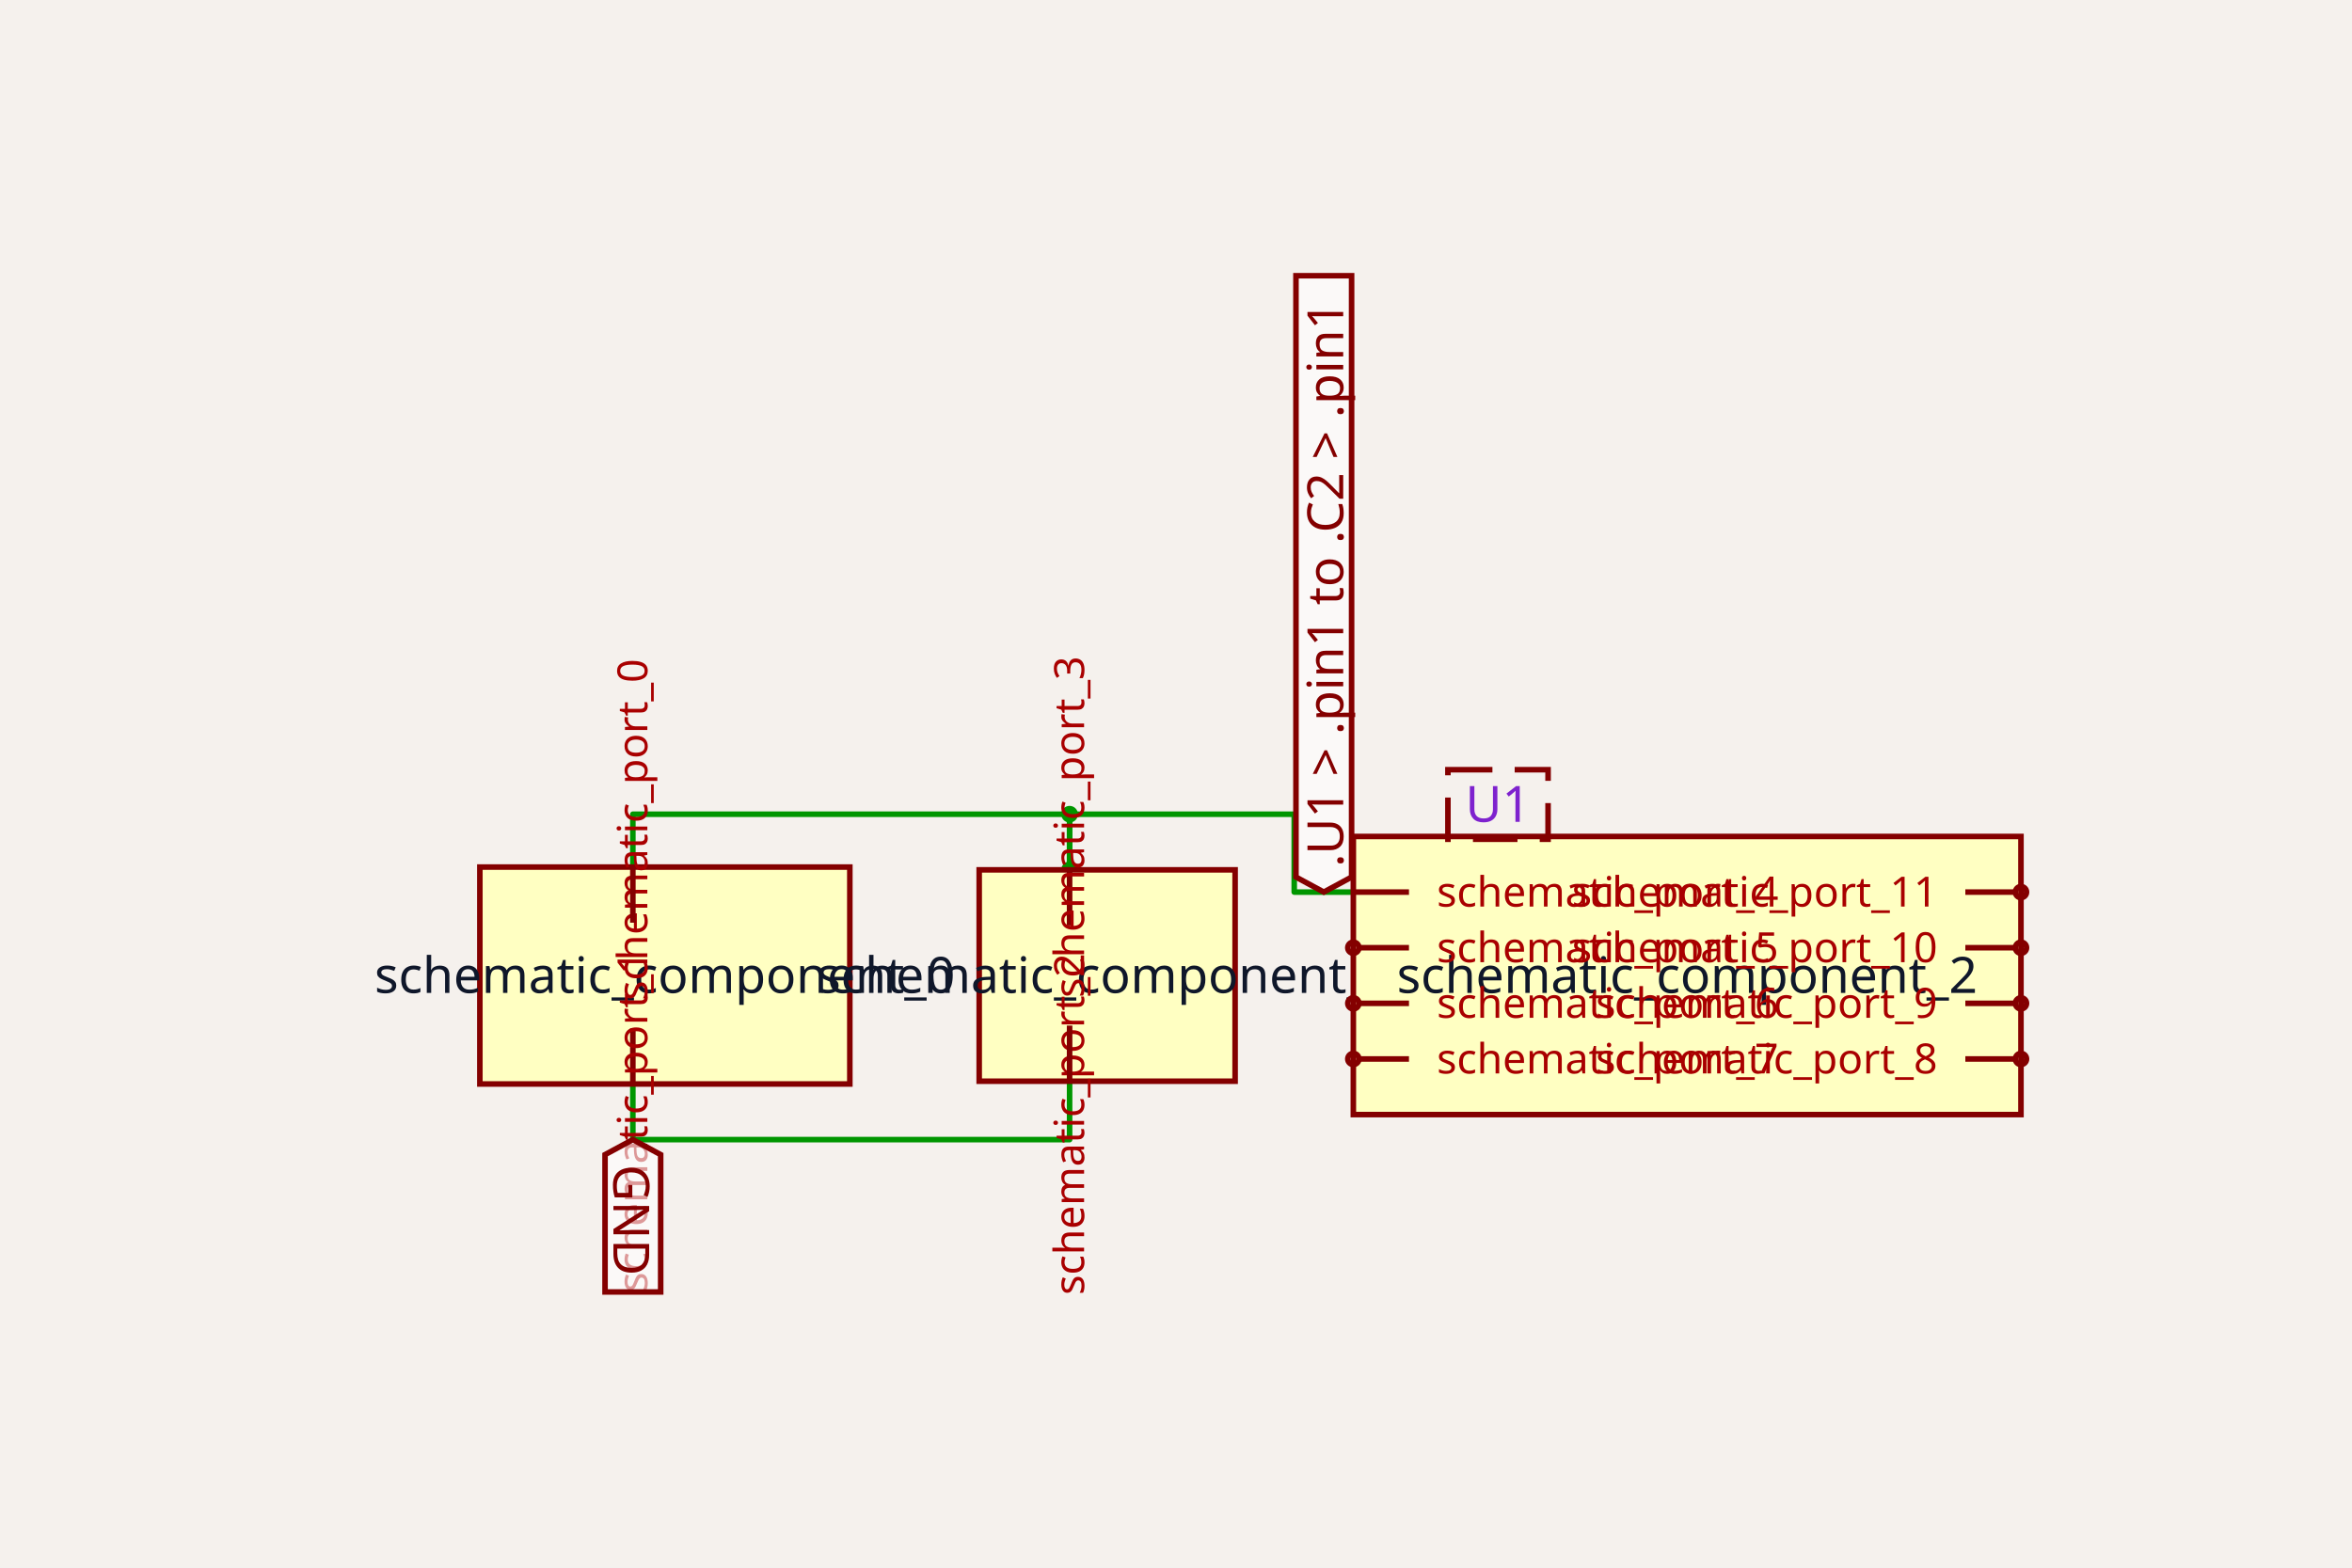
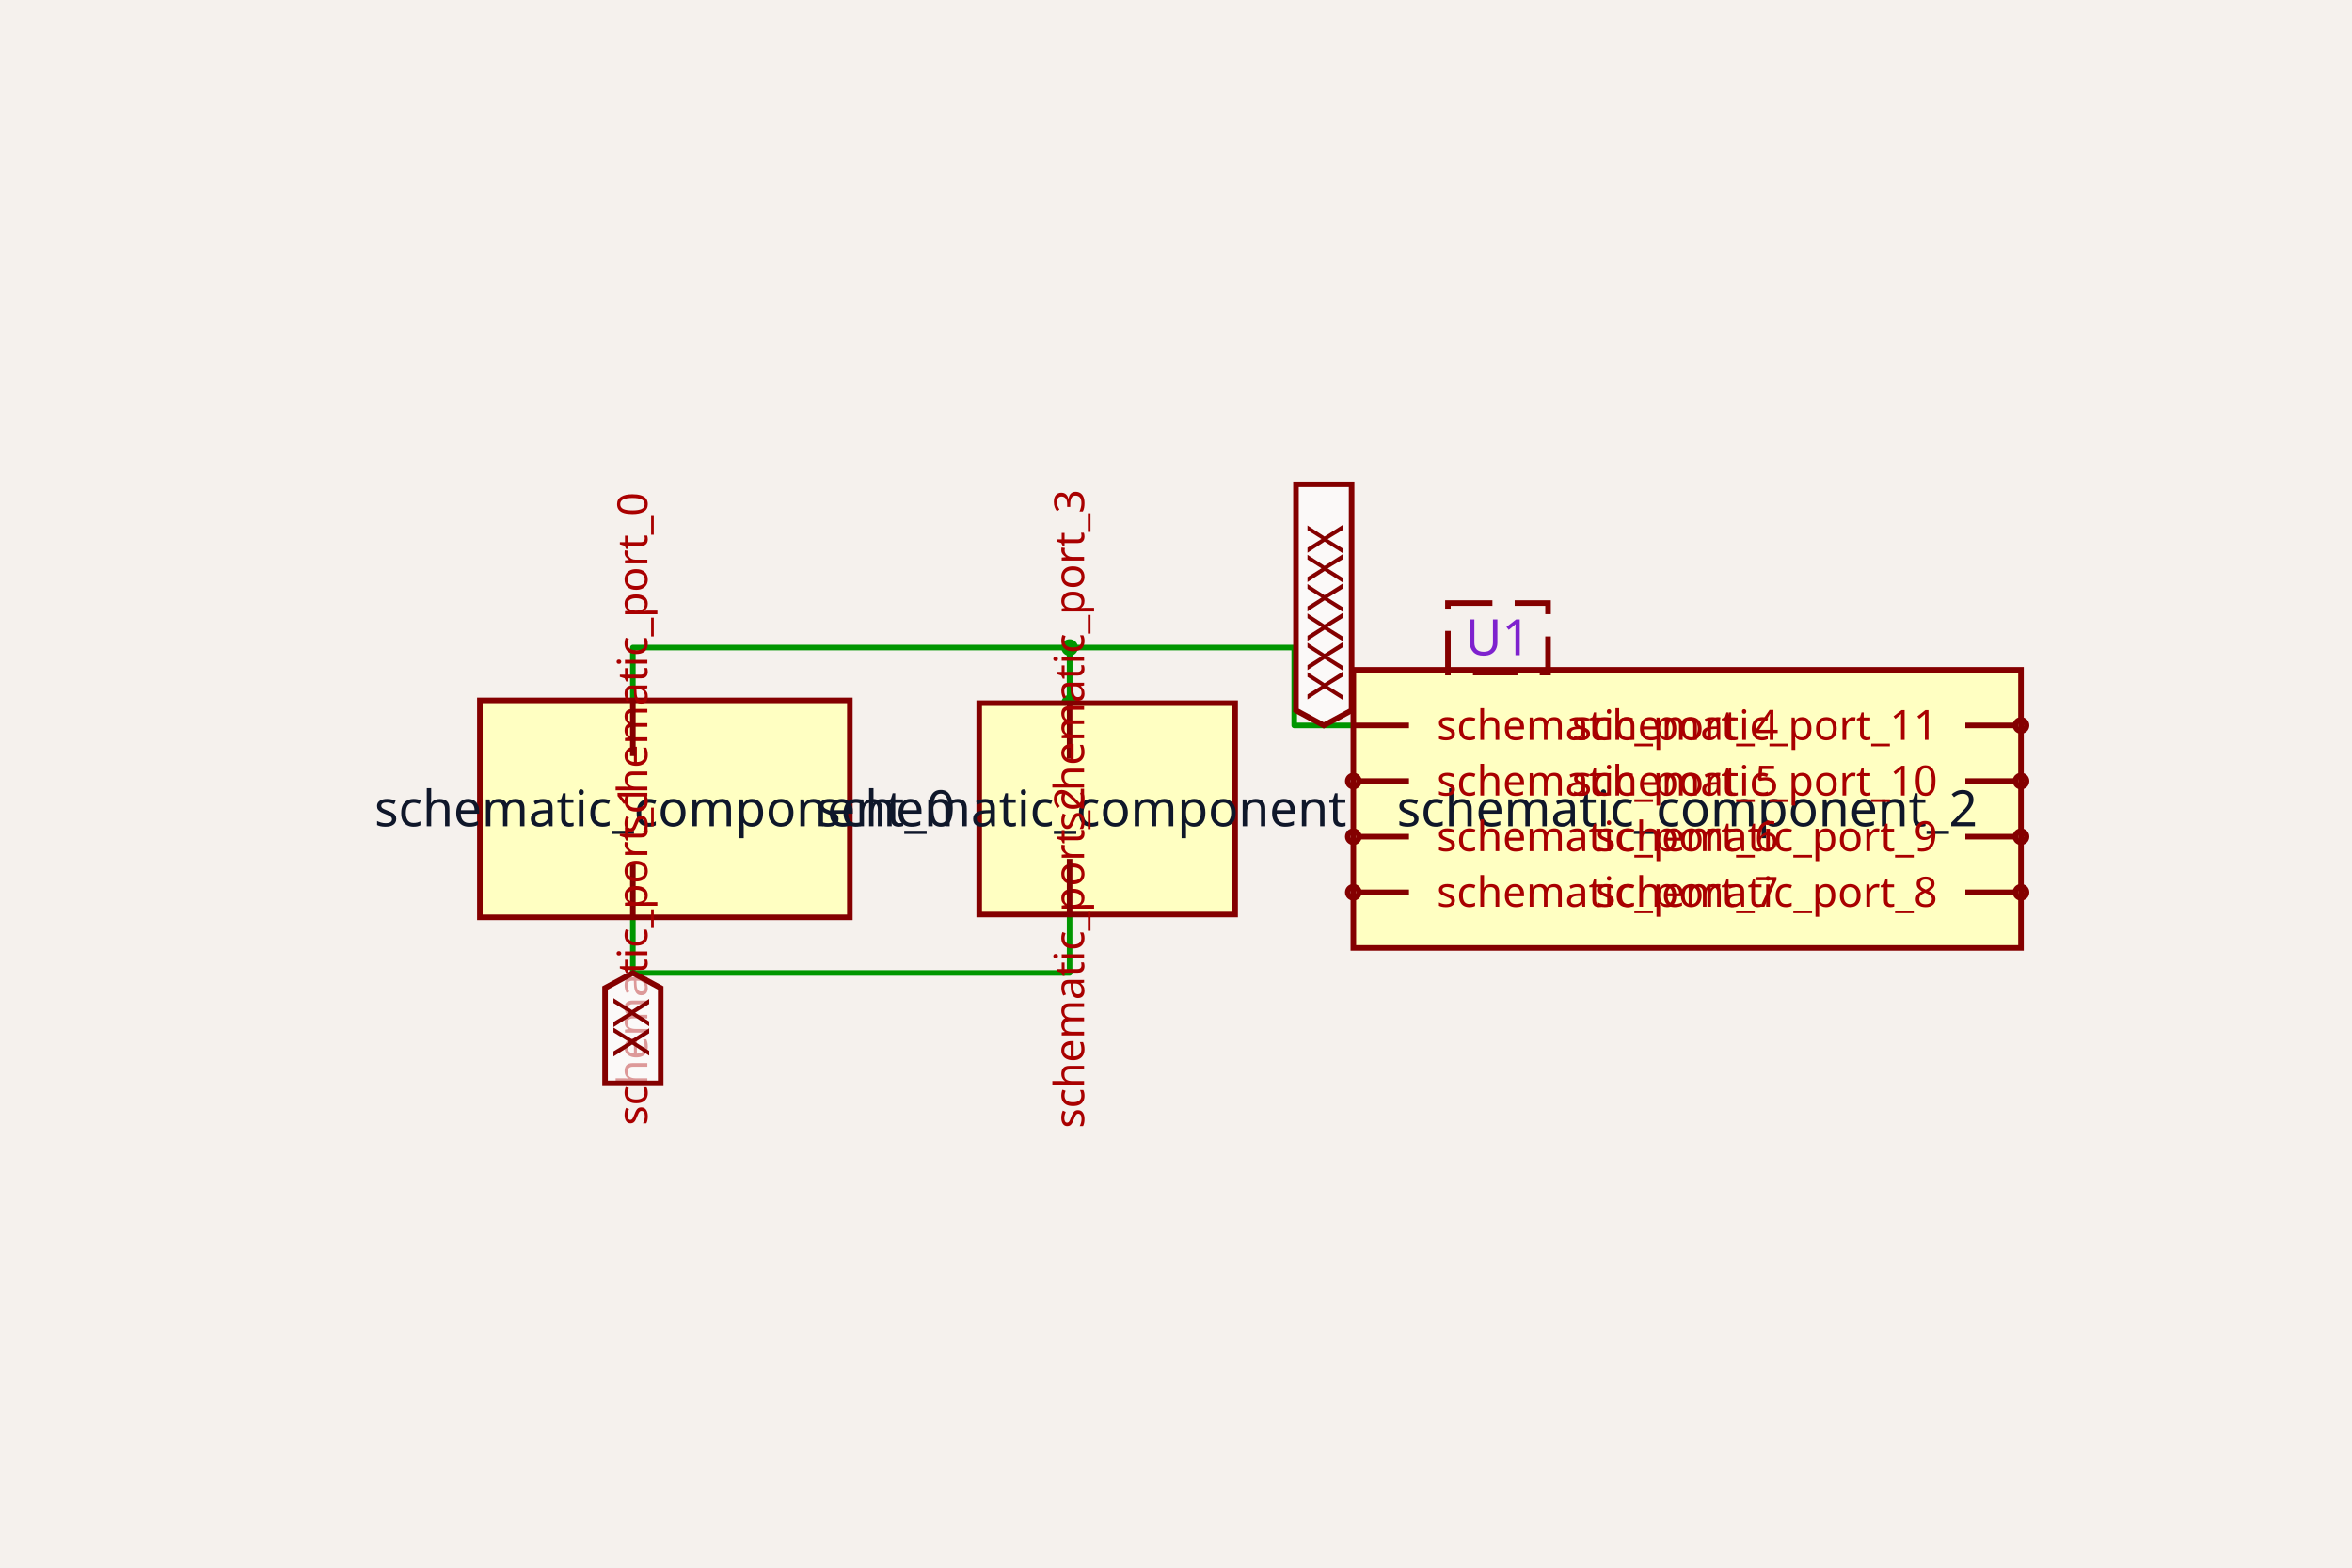
- <svg xmlns="http://www.w3.org/2000/svg" class="tscircuit-schematic" width="1200" height="800" style="background-color: rgb(245, 241, 237)" data-real-to-screen-transform="matrix(141.9278533412,0,0,-141.9278533412,860.7924305145,497.8166765228)">
+ <svg xmlns="http://www.w3.org/2000/svg" class="tscircuit-schematic" width="1200" height="800" style="background-color: rgb(245, 241, 237)" data-real-to-screen-transform="matrix(141.9278533412,0,0,-141.9278533412,860.7924305145,412.7640449438)">
  <style>
              .boundary { fill: rgb(245, 241, 237); }
              .schematic-boundary { fill: none; stroke: #fff; }
              .component { fill: none; stroke: rgb(132, 0, 0); }
              .chip { fill: rgb(255, 255, 194); stroke: rgb(132, 0, 0); }
              .component-pin { fill: none; stroke: rgb(132, 0, 0); }
              .text { font-family: sans-serif; fill: rgb(0, 150, 0); }
              .pin-number { fill: rgb(169, 0, 0); }
              .port-label { fill: rgb(0, 100, 100); }
              .component-name { fill: rgb(0, 100, 100); }

            </style>
  <rect class="boundary" x="0" y="0" width="1200" height="800" />
  <g class="trace sch-trace" data-layer="base" data-circuit-json-type="schematic_trace" data-schematic-trace-id="schematic_trace_0">
-     <path d="M 545.713 443.884 L 545.713 415.499 L 322.886 415.499 L 322.886 442.465" class="trace-invisible-hover-outline sch-trace-hitbox" stroke="rgb(0, 150, 0)" fill="none" stroke-width="22.708px" stroke-linecap="round" opacity="0" stroke-linejoin="round" />
-     <path class="sch-trace-path" d="M 545.713 443.884 L 545.713 415.499 L 322.886 415.499 L 322.886 442.465" stroke="rgb(0, 150, 0)" fill="none" stroke-width="2.839px" stroke-linecap="round" stroke-linejoin="round" />
+     <path d="M 545.713 358.831 L 545.713 330.446 L 322.886 330.446 L 322.886 357.412" class="trace-invisible-hover-outline sch-trace-hitbox" stroke="rgb(0, 150, 0)" fill="none" stroke-width="22.708px" stroke-linecap="round" opacity="0" stroke-linejoin="round" />
+     <path class="sch-trace-path" d="M 545.713 358.831 L 545.713 330.446 L 322.886 330.446 L 322.886 357.412" stroke="rgb(0, 150, 0)" fill="none" stroke-width="2.839px" stroke-linecap="round" stroke-linejoin="round" />
  </g>
  <g class="trace sch-trace" data-layer="base" data-circuit-json-type="schematic_trace" data-schematic-trace-id="schematic_trace_1">
-     <path d="M 690.479 455.238 L 660.319 455.238 L 660.319 415.499 L 545.713 415.499 L 545.713 443.884" class="trace-invisible-hover-outline sch-trace-hitbox" stroke="rgb(0, 150, 0)" fill="none" stroke-width="22.708px" stroke-linecap="round" opacity="0" stroke-linejoin="round" />
-     <path class="sch-trace-path" d="M 690.479 455.238 L 660.319 455.238 L 660.319 415.499 L 545.713 415.499 L 545.713 443.884" stroke="rgb(0, 150, 0)" fill="none" stroke-width="2.839px" stroke-linecap="round" stroke-linejoin="round" />
+     <path d="M 690.479 370.186 L 660.319 370.186 L 660.319 330.446 L 545.713 330.446 L 545.713 358.831" class="trace-invisible-hover-outline sch-trace-hitbox" stroke="rgb(0, 150, 0)" fill="none" stroke-width="22.708px" stroke-linecap="round" opacity="0" stroke-linejoin="round" />
+     <path class="sch-trace-path" d="M 690.479 370.186 L 660.319 370.186 L 660.319 330.446 L 545.713 330.446 L 545.713 358.831" stroke="rgb(0, 150, 0)" fill="none" stroke-width="2.839px" stroke-linecap="round" stroke-linejoin="round" />
  </g>
  <g class="trace sch-trace" data-layer="base" data-circuit-json-type="schematic_trace" data-schematic-trace-id="schematic_trace_2">
-     <path d="M 322.886 553.169 L 322.886 581.554 L 545.713 581.554 L 545.713 551.749" class="trace-invisible-hover-outline sch-trace-hitbox" stroke="rgb(0, 150, 0)" fill="none" stroke-width="22.708px" stroke-linecap="round" opacity="0" stroke-linejoin="round" />
-     <path class="sch-trace-path" d="M 322.886 553.169 L 322.886 581.554 L 545.713 581.554 L 545.713 551.749" stroke="rgb(0, 150, 0)" fill="none" stroke-width="2.839px" stroke-linecap="round" stroke-linejoin="round" />
+     <path d="M 322.886 468.116 L 322.886 496.501 L 545.713 496.501 L 545.713 466.697" class="trace-invisible-hover-outline sch-trace-hitbox" stroke="rgb(0, 150, 0)" fill="none" stroke-width="22.708px" stroke-linecap="round" opacity="0" stroke-linejoin="round" />
+     <path class="sch-trace-path" d="M 322.886 468.116 L 322.886 496.501 L 545.713 496.501 L 545.713 466.697" stroke="rgb(0, 150, 0)" fill="none" stroke-width="2.839px" stroke-linecap="round" stroke-linejoin="round" />
  </g>
  <g class="trace-overlays sch-trace-overlays" data-layer="overlay" data-circuit-json-type="schematic_trace" data-schematic-trace-id="schematic_trace_0">
-     <circle cx="545.713" cy="443.884" r="4.258" class="trace-junction sch-trace-junction" fill="rgb(0, 150, 0)" />
-     <circle cx="545.713" cy="415.499" r="4.258" class="trace-junction sch-trace-junction" fill="rgb(0, 150, 0)" />
+     <circle cx="545.713" cy="358.831" r="4.258" class="trace-junction sch-trace-junction" fill="rgb(0, 150, 0)" />
+     <circle cx="545.713" cy="330.446" r="4.258" class="trace-junction sch-trace-junction" fill="rgb(0, 150, 0)" />
  </g>
  <g class="trace-overlays sch-trace-overlays" data-layer="overlay" data-circuit-json-type="schematic_trace" data-schematic-trace-id="schematic_trace_1" />
  <g class="trace-overlays sch-trace-overlays" data-layer="overlay" data-circuit-json-type="schematic_trace" data-schematic-trace-id="schematic_trace_2" />
  <g class="sch-component" data-circuit-json-type="schematic_component" data-schematic-component-id="schematic_component_0">
-     <rect class="component chip sch-component-body" x="244.826" y="442.465" width="188.764" height="110.704" stroke-width="2.839px" fill="rgb(255, 255, 194)" stroke="rgb(132, 0, 0)" />
-     <rect class="component-overlay sch-component-overlay" x="244.826" y="442.465" width="188.764" height="110.704" fill="transparent" />
-     <text class="sch-text" x="339.208" y="497.817" fill="#0f172a" text-anchor="middle" dominant-baseline="middle" font-family="sans-serif" font-size="25.547px" transform="rotate(0, 339.2076, 497.8167)">schematic_component_0</text>
-     <line class="component-pin sch-component-pin sch-port-line" x1="322.886" y1="524.783" x2="322.886" y2="553.169" stroke-width="2.839px" />
+     <rect class="component chip sch-component-body" x="244.826" y="357.412" width="188.764" height="110.704" stroke-width="2.839px" fill="rgb(255, 255, 194)" stroke="rgb(132, 0, 0)" />
+     <rect class="component-overlay sch-component-overlay" x="244.826" y="357.412" width="188.764" height="110.704" fill="transparent" />
+     <text class="sch-text" x="339.208" y="412.764" fill="#0f172a" text-anchor="middle" dominant-baseline="middle" font-family="sans-serif" font-size="25.547px" transform="rotate(0, 339.2076, 412.764)">schematic_component_0</text>
+     <line class="component-pin sch-component-pin sch-port-line" x1="322.886" y1="439.73" x2="322.886" y2="468.116" stroke-width="2.839px" />
    <g class="sch-port" data-schematic-port-id="source_port_0_0">
-       <rect x="320.047" y="550.33" width="5.677" height="5.677" opacity="0" />
+       <rect x="320.047" y="465.277" width="5.677" height="5.677" opacity="0" />
    </g>
-     <text class="pin-number sch-pin-number" x="320.047" y="538.976" style="font-family: sans-serif;" fill="rgb(169, 0, 0)" text-anchor="middle" dominant-baseline="auto" font-size="21.289px" transform="rotate(-90 320.0473 538.9758)" />
-     <text class="pin-number sch-pin-label" x="322.886" y="510.59" style="font-family: sans-serif;" fill="rgb(169, 0, 0)" text-anchor="start" dominant-baseline="middle" font-size="21.289px" transform="rotate(-90 322.8859 510.5902)">schematic_port_0</text>
-     <line class="component-pin sch-component-pin sch-port-line" x1="322.886" y1="470.85" x2="322.886" y2="442.465" stroke-width="2.839px" />
+     <text class="pin-number sch-pin-number" x="320.047" y="453.923" style="font-family: sans-serif;" fill="rgb(169, 0, 0)" text-anchor="middle" dominant-baseline="auto" font-size="21.289px" transform="rotate(-90 320.0473 453.9231)" />
+     <text class="pin-number sch-pin-label" x="322.886" y="425.538" style="font-family: sans-serif;" fill="rgb(169, 0, 0)" text-anchor="start" dominant-baseline="middle" font-size="21.289px" transform="rotate(-90 322.8859 425.5376)">schematic_port_0</text>
+     <line class="component-pin sch-component-pin sch-port-line" x1="322.886" y1="385.798" x2="322.886" y2="357.412" stroke-width="2.839px" />
    <g class="sch-port" data-schematic-port-id="source_port_0_1">
-       <rect x="320.047" y="439.626" width="5.677" height="5.677" opacity="0" />
+       <rect x="320.047" y="354.574" width="5.677" height="5.677" opacity="0" />
    </g>
-     <text class="pin-number sch-pin-number" x="320.047" y="456.658" style="font-family: sans-serif;" fill="rgb(169, 0, 0)" text-anchor="middle" dominant-baseline="auto" font-size="21.289px" transform="rotate(-90 320.0473 456.6576)" />
-     <text class="pin-number sch-pin-label" x="322.886" y="485.043" style="font-family: sans-serif;" fill="rgb(169, 0, 0)" text-anchor="end" dominant-baseline="middle" font-size="21.289px" transform="rotate(-90 322.8859 485.0432)">schematic_port_1</text>
+     <text class="pin-number sch-pin-number" x="320.047" y="371.605" style="font-family: sans-serif;" fill="rgb(169, 0, 0)" text-anchor="middle" dominant-baseline="auto" font-size="21.289px" transform="rotate(-90 320.0473 371.605)" />
+     <text class="pin-number sch-pin-label" x="322.886" y="399.991" style="font-family: sans-serif;" fill="rgb(169, 0, 0)" text-anchor="end" dominant-baseline="middle" font-size="21.289px" transform="rotate(-90 322.8859 399.9905)">schematic_port_1</text>
  </g>
  <g class="sch-component" data-circuit-json-type="schematic_component" data-schematic-component-id="schematic_component_1">
-     <rect class="component chip sch-component-body" x="499.586" y="443.884" width="130.574" height="107.865" stroke-width="2.839px" fill="rgb(255, 255, 194)" stroke="rgb(132, 0, 0)" />
-     <rect class="component-overlay sch-component-overlay" x="499.586" y="443.884" width="130.574" height="107.865" fill="transparent" />
-     <text class="sch-text" x="564.873" y="497.817" fill="#0f172a" text-anchor="middle" dominant-baseline="middle" font-family="sans-serif" font-size="25.547px" transform="rotate(0, 564.8729, 497.8167)">schematic_component_1</text>
-     <line class="component-pin sch-component-pin sch-port-line" x1="545.713" y1="472.27" x2="545.713" y2="443.884" stroke-width="2.839px" />
+     <rect class="component chip sch-component-body" x="499.586" y="358.831" width="130.574" height="107.865" stroke-width="2.839px" fill="rgb(255, 255, 194)" stroke="rgb(132, 0, 0)" />
+     <rect class="component-overlay sch-component-overlay" x="499.586" y="358.831" width="130.574" height="107.865" fill="transparent" />
+     <text class="sch-text" x="564.873" y="412.764" fill="#0f172a" text-anchor="middle" dominant-baseline="middle" font-family="sans-serif" font-size="25.547px" transform="rotate(0, 564.8729, 412.764)">schematic_component_1</text>
+     <line class="component-pin sch-component-pin sch-port-line" x1="545.713" y1="387.217" x2="545.713" y2="358.831" stroke-width="2.839px" />
    <g class="sch-port" data-schematic-port-id="source_port_1_0">
-       <rect x="542.874" y="441.046" width="5.677" height="5.677" opacity="0" />
+       <rect x="542.874" y="355.993" width="5.677" height="5.677" opacity="0" />
    </g>
-     <text class="pin-number sch-pin-number" x="542.874" y="458.077" style="font-family: sans-serif;" fill="rgb(169, 0, 0)" text-anchor="middle" dominant-baseline="auto" font-size="21.289px" transform="rotate(-90 542.874 458.0769)" />
-     <text class="pin-number sch-pin-label" x="545.713" y="486.462" style="font-family: sans-serif;" fill="rgb(169, 0, 0)" text-anchor="end" dominant-baseline="middle" font-size="21.289px" transform="rotate(-90 545.7126 486.4624)">schematic_port_2</text>
-     <line class="component-pin sch-component-pin sch-port-line" x1="545.713" y1="523.364" x2="545.713" y2="551.749" stroke-width="2.839px" />
+     <text class="pin-number sch-pin-number" x="542.874" y="373.024" style="font-family: sans-serif;" fill="rgb(169, 0, 0)" text-anchor="middle" dominant-baseline="auto" font-size="21.289px" transform="rotate(-90 542.874 373.0242)" />
+     <text class="pin-number sch-pin-label" x="545.713" y="401.41" style="font-family: sans-serif;" fill="rgb(169, 0, 0)" text-anchor="end" dominant-baseline="middle" font-size="21.289px" transform="rotate(-90 545.7126 401.4098)">schematic_port_2</text>
+     <line class="component-pin sch-component-pin sch-port-line" x1="545.713" y1="438.311" x2="545.713" y2="466.697" stroke-width="2.839px" />
    <g class="sch-port" data-schematic-port-id="source_port_1_1">
-       <rect x="542.874" y="548.911" width="5.677" height="5.677" opacity="0" />
+       <rect x="542.874" y="463.858" width="5.677" height="5.677" opacity="0" />
    </g>
-     <text class="pin-number sch-pin-number" x="542.874" y="537.556" style="font-family: sans-serif;" fill="rgb(169, 0, 0)" text-anchor="middle" dominant-baseline="auto" font-size="21.289px" transform="rotate(-90 542.874 537.5565)" />
-     <text class="pin-number sch-pin-label" x="545.713" y="509.171" style="font-family: sans-serif;" fill="rgb(169, 0, 0)" text-anchor="start" dominant-baseline="middle" font-size="21.289px" transform="rotate(-90 545.7126 509.1709)">schematic_port_3</text>
+     <text class="pin-number sch-pin-number" x="542.874" y="452.504" style="font-family: sans-serif;" fill="rgb(169, 0, 0)" text-anchor="middle" dominant-baseline="auto" font-size="21.289px" transform="rotate(-90 542.874 452.5038)" />
+     <text class="pin-number sch-pin-label" x="545.713" y="424.118" style="font-family: sans-serif;" fill="rgb(169, 0, 0)" text-anchor="start" dominant-baseline="middle" font-size="21.289px" transform="rotate(-90 545.7126 424.1183)">schematic_port_3</text>
  </g>
  <g class="sch-component" data-circuit-json-type="schematic_component" data-schematic-component-id="schematic_component_2">
-     <rect class="component chip sch-component-body" x="690.479" y="426.853" width="340.627" height="141.928" stroke-width="2.839px" fill="rgb(255, 255, 194)" stroke="rgb(132, 0, 0)" />
-     <rect class="component-overlay sch-component-overlay" x="690.479" y="426.853" width="340.627" height="141.928" fill="transparent" />
-     <text class="sch-text" x="860.792" y="497.817" fill="#0f172a" text-anchor="middle" dominant-baseline="middle" font-family="sans-serif" font-size="25.547px" transform="rotate(0, 860.7924, 497.8167)">schematic_component_2</text>
-     <line class="component-pin sch-component-pin sch-port-line" x1="718.865" y1="455.238" x2="690.479" y2="455.238" stroke-width="2.839px" />
+     <rect class="component chip sch-component-body" x="690.479" y="341.8" width="340.627" height="141.928" stroke-width="2.839px" fill="rgb(255, 255, 194)" stroke="rgb(132, 0, 0)" />
+     <rect class="component-overlay sch-component-overlay" x="690.479" y="341.8" width="340.627" height="141.928" fill="transparent" />
+     <text class="sch-text" x="860.792" y="412.764" fill="#0f172a" text-anchor="middle" dominant-baseline="middle" font-family="sans-serif" font-size="25.547px" transform="rotate(0, 860.7924, 412.764)">schematic_component_2</text>
+     <line class="component-pin sch-component-pin sch-port-line" x1="718.865" y1="370.186" x2="690.479" y2="370.186" stroke-width="2.839px" />
    <g class="sch-port" data-schematic-port-id="source_port_2_0">
-       <rect x="687.64" y="452.4" width="5.677" height="5.677" opacity="0" />
+       <rect x="687.64" y="367.347" width="5.677" height="5.677" opacity="0" />
    </g>
-     <text class="pin-number sch-pin-number" x="704.672" y="452.4" style="font-family: sans-serif;" fill="rgb(169, 0, 0)" text-anchor="middle" dominant-baseline="auto" font-size="21.289px" transform="" />
-     <text class="pin-number sch-pin-label" x="733.057" y="455.238" style="font-family: sans-serif;" fill="rgb(169, 0, 0)" text-anchor="start" dominant-baseline="middle" font-size="21.289px" transform="">schematic_port_4</text>
-     <line class="component-pin sch-component-pin sch-port-line" x1="718.865" y1="483.624" x2="693.318" y2="483.624" stroke-width="2.839px" />
+     <text class="pin-number sch-pin-number" x="704.672" y="367.347" style="font-family: sans-serif;" fill="rgb(169, 0, 0)" text-anchor="middle" dominant-baseline="auto" font-size="21.289px" transform="" />
+     <text class="pin-number sch-pin-label" x="733.057" y="370.186" style="font-family: sans-serif;" fill="rgb(169, 0, 0)" text-anchor="start" dominant-baseline="middle" font-size="21.289px" transform="">schematic_port_4</text>
+     <line class="component-pin sch-component-pin sch-port-line" x1="718.865" y1="398.571" x2="693.318" y2="398.571" stroke-width="2.839px" />
    <g class="sch-port" data-schematic-port-id="source_port_2_1">
-       <circle class="component-pin sch-component-pin sch-port-terminal" cx="690.479" cy="483.624" r="2.839" stroke-width="2.839px" />
-       <rect x="687.64" y="480.785" width="5.677" height="5.677" opacity="0" />
+       <circle class="component-pin sch-component-pin sch-port-terminal" cx="690.479" cy="398.571" r="2.839" stroke-width="2.839px" />
+       <rect x="687.64" y="395.733" width="5.677" height="5.677" opacity="0" />
    </g>
-     <text class="pin-number sch-pin-number" x="704.672" y="480.785" style="font-family: sans-serif;" fill="rgb(169, 0, 0)" text-anchor="middle" dominant-baseline="auto" font-size="21.289px" transform="" />
-     <text class="pin-number sch-pin-label" x="733.057" y="483.624" style="font-family: sans-serif;" fill="rgb(169, 0, 0)" text-anchor="start" dominant-baseline="middle" font-size="21.289px" transform="">schematic_port_5</text>
-     <line class="component-pin sch-component-pin sch-port-line" x1="718.865" y1="512.009" x2="693.318" y2="512.009" stroke-width="2.839px" />
+     <text class="pin-number sch-pin-number" x="704.672" y="395.733" style="font-family: sans-serif;" fill="rgb(169, 0, 0)" text-anchor="middle" dominant-baseline="auto" font-size="21.289px" transform="" />
+     <text class="pin-number sch-pin-label" x="733.057" y="398.571" style="font-family: sans-serif;" fill="rgb(169, 0, 0)" text-anchor="start" dominant-baseline="middle" font-size="21.289px" transform="">schematic_port_5</text>
+     <line class="component-pin sch-component-pin sch-port-line" x1="718.865" y1="426.957" x2="693.318" y2="426.957" stroke-width="2.839px" />
    <g class="sch-port" data-schematic-port-id="source_port_2_2">
-       <circle class="component-pin sch-component-pin sch-port-terminal" cx="690.479" cy="512.009" r="2.839" stroke-width="2.839px" />
-       <rect x="687.64" y="509.171" width="5.677" height="5.677" opacity="0" />
+       <circle class="component-pin sch-component-pin sch-port-terminal" cx="690.479" cy="426.957" r="2.839" stroke-width="2.839px" />
+       <rect x="687.64" y="424.118" width="5.677" height="5.677" opacity="0" />
    </g>
-     <text class="pin-number sch-pin-number" x="704.672" y="509.171" style="font-family: sans-serif;" fill="rgb(169, 0, 0)" text-anchor="middle" dominant-baseline="auto" font-size="21.289px" transform="" />
-     <text class="pin-number sch-pin-label" x="733.057" y="512.009" style="font-family: sans-serif;" fill="rgb(169, 0, 0)" text-anchor="start" dominant-baseline="middle" font-size="21.289px" transform="">schematic_port_6</text>
-     <line class="component-pin sch-component-pin sch-port-line" x1="718.865" y1="540.395" x2="693.318" y2="540.395" stroke-width="2.839px" />
+     <text class="pin-number sch-pin-number" x="704.672" y="424.118" style="font-family: sans-serif;" fill="rgb(169, 0, 0)" text-anchor="middle" dominant-baseline="auto" font-size="21.289px" transform="" />
+     <text class="pin-number sch-pin-label" x="733.057" y="426.957" style="font-family: sans-serif;" fill="rgb(169, 0, 0)" text-anchor="start" dominant-baseline="middle" font-size="21.289px" transform="">schematic_port_6</text>
+     <line class="component-pin sch-component-pin sch-port-line" x1="718.865" y1="455.342" x2="693.318" y2="455.342" stroke-width="2.839px" />
    <g class="sch-port" data-schematic-port-id="source_port_2_3">
-       <circle class="component-pin sch-component-pin sch-port-terminal" cx="690.479" cy="540.395" r="2.839" stroke-width="2.839px" />
-       <rect x="687.64" y="537.556" width="5.677" height="5.677" opacity="0" />
+       <circle class="component-pin sch-component-pin sch-port-terminal" cx="690.479" cy="455.342" r="2.839" stroke-width="2.839px" />
+       <rect x="687.64" y="452.504" width="5.677" height="5.677" opacity="0" />
    </g>
-     <text class="pin-number sch-pin-number" x="704.672" y="537.556" style="font-family: sans-serif;" fill="rgb(169, 0, 0)" text-anchor="middle" dominant-baseline="auto" font-size="21.289px" transform="" />
-     <text class="pin-number sch-pin-label" x="733.057" y="540.395" style="font-family: sans-serif;" fill="rgb(169, 0, 0)" text-anchor="start" dominant-baseline="middle" font-size="21.289px" transform="">schematic_port_7</text>
-     <line class="component-pin sch-component-pin sch-port-line" x1="1002.72" y1="540.395" x2="1028.267" y2="540.395" stroke-width="2.839px" />
+     <text class="pin-number sch-pin-number" x="704.672" y="452.504" style="font-family: sans-serif;" fill="rgb(169, 0, 0)" text-anchor="middle" dominant-baseline="auto" font-size="21.289px" transform="" />
+     <text class="pin-number sch-pin-label" x="733.057" y="455.342" style="font-family: sans-serif;" fill="rgb(169, 0, 0)" text-anchor="start" dominant-baseline="middle" font-size="21.289px" transform="">schematic_port_7</text>
+     <line class="component-pin sch-component-pin sch-port-line" x1="1002.72" y1="455.342" x2="1028.267" y2="455.342" stroke-width="2.839px" />
    <g class="sch-port" data-schematic-port-id="source_port_2_4">
-       <circle class="component-pin sch-component-pin sch-port-terminal" cx="1031.106" cy="540.395" r="2.839" stroke-width="2.839px" />
-       <rect x="1028.267" y="537.556" width="5.677" height="5.677" opacity="0" />
+       <circle class="component-pin sch-component-pin sch-port-terminal" cx="1031.106" cy="455.342" r="2.839" stroke-width="2.839px" />
+       <rect x="1028.267" y="452.504" width="5.677" height="5.677" opacity="0" />
    </g>
-     <text class="pin-number sch-pin-number" x="1016.913" y="537.556" style="font-family: sans-serif;" fill="rgb(169, 0, 0)" text-anchor="middle" dominant-baseline="auto" font-size="21.289px" transform="" />
-     <text class="pin-number sch-pin-label" x="988.527" y="540.395" style="font-family: sans-serif;" fill="rgb(169, 0, 0)" text-anchor="end" dominant-baseline="middle" font-size="21.289px" transform="">schematic_port_8</text>
-     <line class="component-pin sch-component-pin sch-port-line" x1="1002.72" y1="512.009" x2="1028.267" y2="512.009" stroke-width="2.839px" />
+     <text class="pin-number sch-pin-number" x="1016.913" y="452.504" style="font-family: sans-serif;" fill="rgb(169, 0, 0)" text-anchor="middle" dominant-baseline="auto" font-size="21.289px" transform="" />
+     <text class="pin-number sch-pin-label" x="988.527" y="455.342" style="font-family: sans-serif;" fill="rgb(169, 0, 0)" text-anchor="end" dominant-baseline="middle" font-size="21.289px" transform="">schematic_port_8</text>
+     <line class="component-pin sch-component-pin sch-port-line" x1="1002.72" y1="426.957" x2="1028.267" y2="426.957" stroke-width="2.839px" />
    <g class="sch-port" data-schematic-port-id="source_port_2_5">
-       <circle class="component-pin sch-component-pin sch-port-terminal" cx="1031.106" cy="512.009" r="2.839" stroke-width="2.839px" />
-       <rect x="1028.267" y="509.171" width="5.677" height="5.677" opacity="0" />
+       <circle class="component-pin sch-component-pin sch-port-terminal" cx="1031.106" cy="426.957" r="2.839" stroke-width="2.839px" />
+       <rect x="1028.267" y="424.118" width="5.677" height="5.677" opacity="0" />
    </g>
-     <text class="pin-number sch-pin-number" x="1016.913" y="509.171" style="font-family: sans-serif;" fill="rgb(169, 0, 0)" text-anchor="middle" dominant-baseline="auto" font-size="21.289px" transform="" />
-     <text class="pin-number sch-pin-label" x="988.527" y="512.009" style="font-family: sans-serif;" fill="rgb(169, 0, 0)" text-anchor="end" dominant-baseline="middle" font-size="21.289px" transform="">schematic_port_9</text>
-     <line class="component-pin sch-component-pin sch-port-line" x1="1002.72" y1="483.624" x2="1028.267" y2="483.624" stroke-width="2.839px" />
+     <text class="pin-number sch-pin-number" x="1016.913" y="424.118" style="font-family: sans-serif;" fill="rgb(169, 0, 0)" text-anchor="middle" dominant-baseline="auto" font-size="21.289px" transform="" />
+     <text class="pin-number sch-pin-label" x="988.527" y="426.957" style="font-family: sans-serif;" fill="rgb(169, 0, 0)" text-anchor="end" dominant-baseline="middle" font-size="21.289px" transform="">schematic_port_9</text>
+     <line class="component-pin sch-component-pin sch-port-line" x1="1002.72" y1="398.571" x2="1028.267" y2="398.571" stroke-width="2.839px" />
    <g class="sch-port" data-schematic-port-id="source_port_2_6">
-       <circle class="component-pin sch-component-pin sch-port-terminal" cx="1031.106" cy="483.624" r="2.839" stroke-width="2.839px" />
-       <rect x="1028.267" y="480.785" width="5.677" height="5.677" opacity="0" />
+       <circle class="component-pin sch-component-pin sch-port-terminal" cx="1031.106" cy="398.571" r="2.839" stroke-width="2.839px" />
+       <rect x="1028.267" y="395.733" width="5.677" height="5.677" opacity="0" />
    </g>
-     <text class="pin-number sch-pin-number" x="1016.913" y="480.785" style="font-family: sans-serif;" fill="rgb(169, 0, 0)" text-anchor="middle" dominant-baseline="auto" font-size="21.289px" transform="" />
-     <text class="pin-number sch-pin-label" x="988.527" y="483.624" style="font-family: sans-serif;" fill="rgb(169, 0, 0)" text-anchor="end" dominant-baseline="middle" font-size="21.289px" transform="">schematic_port_10</text>
-     <line class="component-pin sch-component-pin sch-port-line" x1="1002.72" y1="455.238" x2="1028.267" y2="455.238" stroke-width="2.839px" />
+     <text class="pin-number sch-pin-number" x="1016.913" y="395.733" style="font-family: sans-serif;" fill="rgb(169, 0, 0)" text-anchor="middle" dominant-baseline="auto" font-size="21.289px" transform="" />
+     <text class="pin-number sch-pin-label" x="988.527" y="398.571" style="font-family: sans-serif;" fill="rgb(169, 0, 0)" text-anchor="end" dominant-baseline="middle" font-size="21.289px" transform="">schematic_port_10</text>
+     <line class="component-pin sch-component-pin sch-port-line" x1="1002.72" y1="370.186" x2="1028.267" y2="370.186" stroke-width="2.839px" />
    <g class="sch-port" data-schematic-port-id="source_port_2_7">
-       <circle class="component-pin sch-component-pin sch-port-terminal" cx="1031.106" cy="455.238" r="2.839" stroke-width="2.839px" />
-       <rect x="1028.267" y="452.4" width="5.677" height="5.677" opacity="0" />
+       <circle class="component-pin sch-component-pin sch-port-terminal" cx="1031.106" cy="370.186" r="2.839" stroke-width="2.839px" />
+       <rect x="1028.267" y="367.347" width="5.677" height="5.677" opacity="0" />
    </g>
-     <text class="pin-number sch-pin-number" x="1016.913" y="452.4" style="font-family: sans-serif;" fill="rgb(169, 0, 0)" text-anchor="middle" dominant-baseline="auto" font-size="21.289px" transform="" />
-     <text class="pin-number sch-pin-label" x="988.527" y="455.238" style="font-family: sans-serif;" fill="rgb(169, 0, 0)" text-anchor="end" dominant-baseline="middle" font-size="21.289px" transform="">schematic_port_11</text>
+     <text class="pin-number sch-pin-number" x="1016.913" y="367.347" style="font-family: sans-serif;" fill="rgb(169, 0, 0)" text-anchor="middle" dominant-baseline="auto" font-size="21.289px" transform="" />
+     <text class="pin-number sch-pin-label" x="988.527" y="370.186" style="font-family: sans-serif;" fill="rgb(169, 0, 0)" text-anchor="end" dominant-baseline="middle" font-size="21.289px" transform="">schematic_port_11</text>
  </g>
  <g class="schematic-port-hover sch-port-hover" data-schematic-port-id="source_port_0_0">
-     <circle cx="322.886" cy="553.169" r="5.677" fill="red" opacity="0" />
+     <circle cx="322.886" cy="468.116" r="5.677" fill="red" opacity="0" />
  </g>
  <g class="schematic-port-hover sch-port-hover" data-schematic-port-id="source_port_0_1">
-     <circle cx="322.886" cy="442.465" r="5.677" fill="red" opacity="0" />
+     <circle cx="322.886" cy="357.412" r="5.677" fill="red" opacity="0" />
  </g>
  <g class="schematic-port-hover sch-port-hover" data-schematic-port-id="source_port_1_0">
-     <circle cx="545.713" cy="443.884" r="5.677" fill="red" opacity="0" />
+     <circle cx="545.713" cy="358.831" r="5.677" fill="red" opacity="0" />
  </g>
  <g class="schematic-port-hover sch-port-hover" data-schematic-port-id="source_port_1_1">
-     <circle cx="545.713" cy="551.749" r="5.677" fill="red" opacity="0" />
+     <circle cx="545.713" cy="466.697" r="5.677" fill="red" opacity="0" />
  </g>
  <g class="schematic-port-hover sch-port-hover" data-schematic-port-id="source_port_2_0">
-     <circle cx="690.479" cy="455.238" r="5.677" fill="red" opacity="0" />
+     <circle cx="690.479" cy="370.186" r="5.677" fill="red" opacity="0" />
  </g>
  <g class="schematic-port-hover sch-port-hover" data-schematic-port-id="source_port_2_1">
-     <circle cx="690.479" cy="483.624" r="5.677" fill="red" opacity="0" />
+     <circle cx="690.479" cy="398.571" r="5.677" fill="red" opacity="0" />
  </g>
  <g class="schematic-port-hover sch-port-hover" data-schematic-port-id="source_port_2_2">
-     <circle cx="690.479" cy="512.009" r="5.677" fill="red" opacity="0" />
+     <circle cx="690.479" cy="426.957" r="5.677" fill="red" opacity="0" />
  </g>
  <g class="schematic-port-hover sch-port-hover" data-schematic-port-id="source_port_2_3">
-     <circle cx="690.479" cy="540.395" r="5.677" fill="red" opacity="0" />
+     <circle cx="690.479" cy="455.342" r="5.677" fill="red" opacity="0" />
  </g>
  <g class="schematic-port-hover sch-port-hover" data-schematic-port-id="source_port_2_4">
-     <circle cx="1031.106" cy="540.395" r="5.677" fill="red" opacity="0" />
+     <circle cx="1031.106" cy="455.342" r="5.677" fill="red" opacity="0" />
  </g>
  <g class="schematic-port-hover sch-port-hover" data-schematic-port-id="source_port_2_5">
-     <circle cx="1031.106" cy="512.009" r="5.677" fill="red" opacity="0" />
+     <circle cx="1031.106" cy="426.957" r="5.677" fill="red" opacity="0" />
  </g>
  <g class="schematic-port-hover sch-port-hover" data-schematic-port-id="source_port_2_6">
-     <circle cx="1031.106" cy="483.624" r="5.677" fill="red" opacity="0" />
+     <circle cx="1031.106" cy="398.571" r="5.677" fill="red" opacity="0" />
  </g>
  <g class="schematic-port-hover sch-port-hover" data-schematic-port-id="source_port_2_7">
-     <circle cx="1031.106" cy="455.238" r="5.677" fill="red" opacity="0" />
+     <circle cx="1031.106" cy="370.186" r="5.677" fill="red" opacity="0" />
  </g>
-   <path class="net-label sch-net-label" data-circuit-json-type="schematic_net_label" data-schematic-net-label-id="schematic_net_label_0" d="     M 322.886,581.554     L 337.079,589.218     L 337.079,659.293     L 308.693,659.293     L 308.693,589.218     Z   " fill="rgba(255, 255, 255, 0.6)" stroke="rgb(132, 0, 0)" stroke-width="2.839px" />
-   <text class="net-label-text sch-net-label-text" data-circuit-json-type="schematic_net_label" data-schematic-net-label-id="schematic_net_label_0" x="322.886" y="594.328" fill="rgb(132, 0, 0)" text-anchor="start" dominant-baseline="central" font-family="sans-serif" font-variant-numeric="tabular-nums" font-size="25.547px" transform="rotate(90 322.8859 594.3276)">GND</text>
-   <path class="net-label sch-net-label" data-circuit-json-type="schematic_net_label" data-schematic-net-label-id="schematic_net_label_1" d="     M 675.399,455.238     L 661.206,447.574     L 661.206,140.707     L 689.592,140.707     L 689.592,447.574     Z   " fill="rgba(255, 255, 255, 0.6)" stroke="rgb(132, 0, 0)" stroke-width="2.839px" />
-   <text class="net-label-text sch-net-label-text" data-circuit-json-type="schematic_net_label" data-schematic-net-label-id="schematic_net_label_1" x="675.399" y="442.465" fill="rgb(132, 0, 0)" text-anchor="start" dominant-baseline="central" font-family="sans-serif" font-variant-numeric="tabular-nums" font-size="25.547px" transform="rotate(-90 675.3992 442.4648)">.U1 &gt; .pin1 to .C2 &gt; .pin1</text>
-   <text class="sch-text" x="764.281" y="410.531" fill="#7e22ce" text-anchor="middle" dominant-baseline="middle" font-family="sans-serif" font-size="25.547px" transform="rotate(0, 764.2815, 410.531)">U1</text>
-   <rect class="schematic-box sch-box" x="738.734" y="392.79" width="51.094" height="35.482" stroke-width="2.839px" stroke="rgb(132, 0, 0)" fill="transparent" stroke-dasharray="22.708 11.354" />
+   <path class="net-label sch-net-label" data-circuit-json-type="schematic_net_label" data-schematic-net-label-id="schematic_net_label_0" d="     M 322.886,496.501     L 337.079,504.166     L 337.079,552.837     L 308.693,552.837     L 308.693,504.166     Z   " fill="rgba(255, 255, 255, 0.6)" stroke="rgb(132, 0, 0)" stroke-width="2.839px" />
+   <text class="net-label-text sch-net-label-text" data-circuit-json-type="schematic_net_label" data-schematic-net-label-id="schematic_net_label_0" x="322.886" y="509.275" fill="rgb(132, 0, 0)" text-anchor="start" dominant-baseline="central" font-family="sans-serif" font-variant-numeric="tabular-nums" font-size="25.547px" transform="rotate(90 322.8859 509.275)">XX</text>
+   <path class="net-label sch-net-label" data-circuit-json-type="schematic_net_label" data-schematic-net-label-id="schematic_net_label_1" d="     M 675.399,370.186     L 661.206,362.522     L 661.206,247.163     L 689.592,247.163     L 689.592,362.522     Z   " fill="rgba(255, 255, 255, 0.6)" stroke="rgb(132, 0, 0)" stroke-width="2.839px" />
+   <text class="net-label-text sch-net-label-text" data-circuit-json-type="schematic_net_label" data-schematic-net-label-id="schematic_net_label_1" x="675.399" y="357.412" fill="rgb(132, 0, 0)" text-anchor="start" dominant-baseline="central" font-family="sans-serif" font-variant-numeric="tabular-nums" font-size="25.547px" transform="rotate(-90 675.3992 357.4122)">XXXXXX</text>
+   <text class="sch-text" x="764.281" y="325.478" fill="#7e22ce" text-anchor="middle" dominant-baseline="middle" font-family="sans-serif" font-size="25.547px" transform="rotate(0, 764.2815, 325.4784)">U1</text>
+   <rect class="schematic-box sch-box" x="738.734" y="307.737" width="51.094" height="35.482" stroke-width="2.839px" stroke="rgb(132, 0, 0)" fill="transparent" stroke-dasharray="22.708 11.354" />
</svg>
